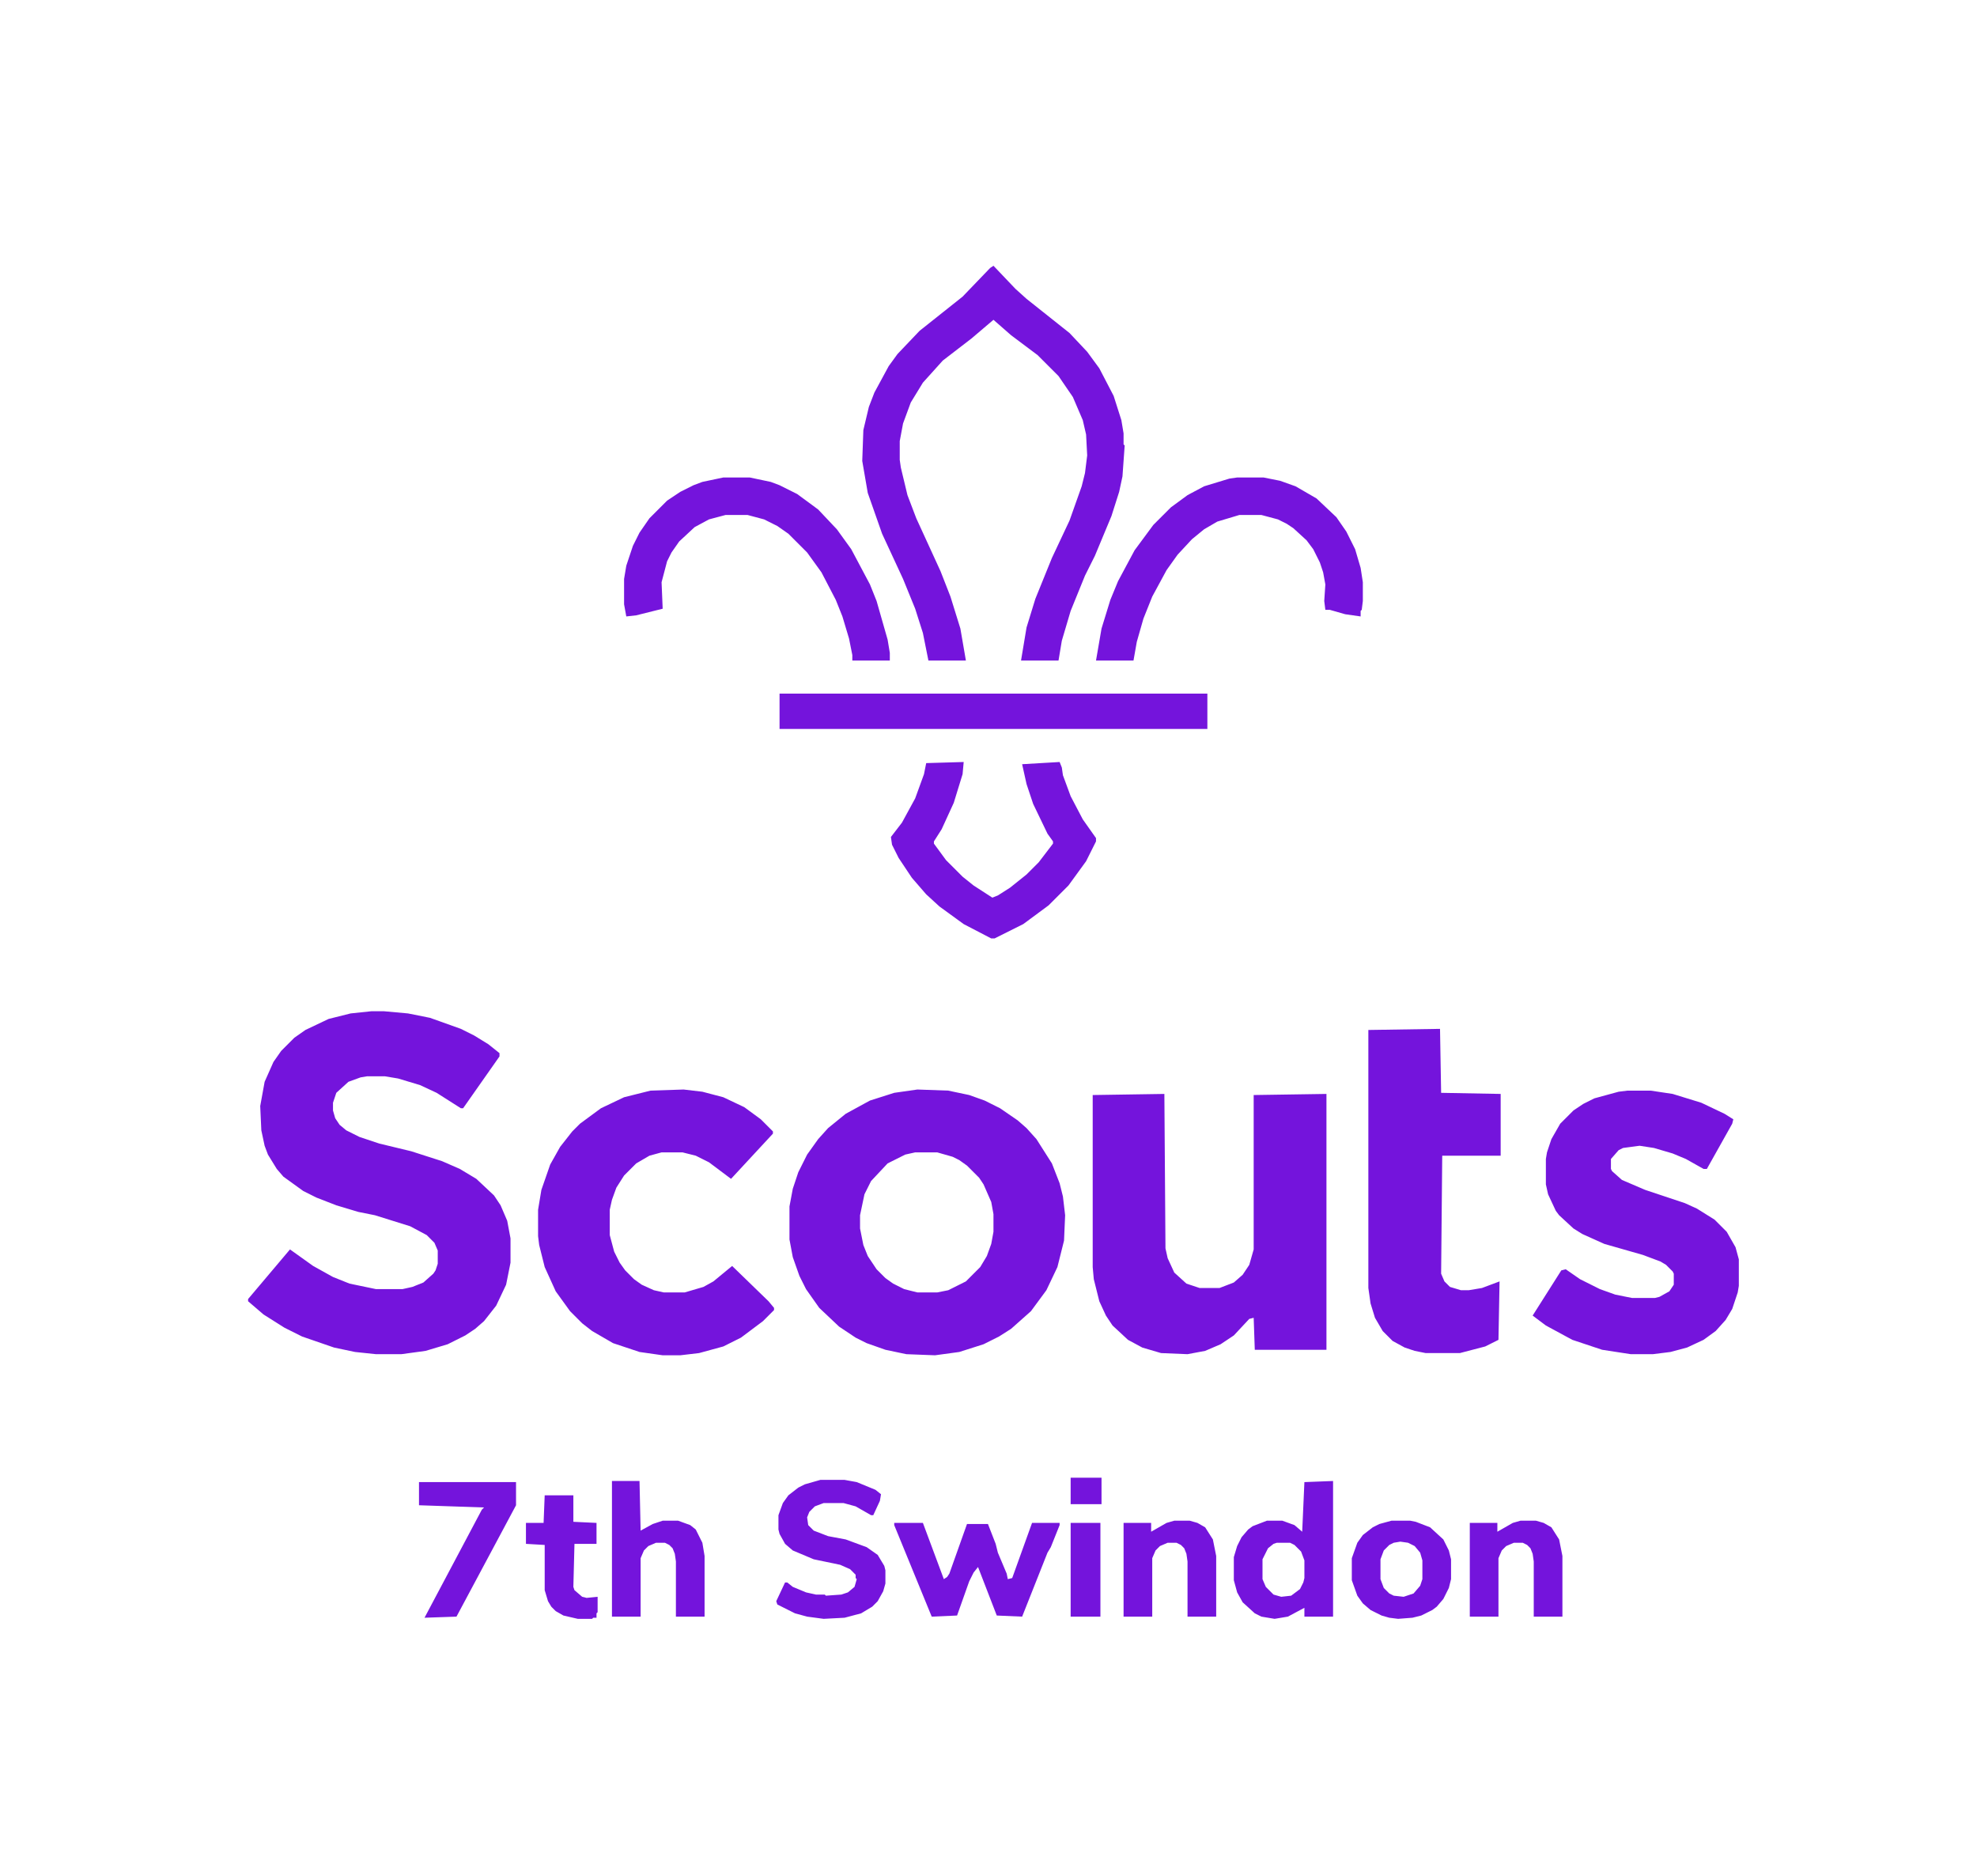
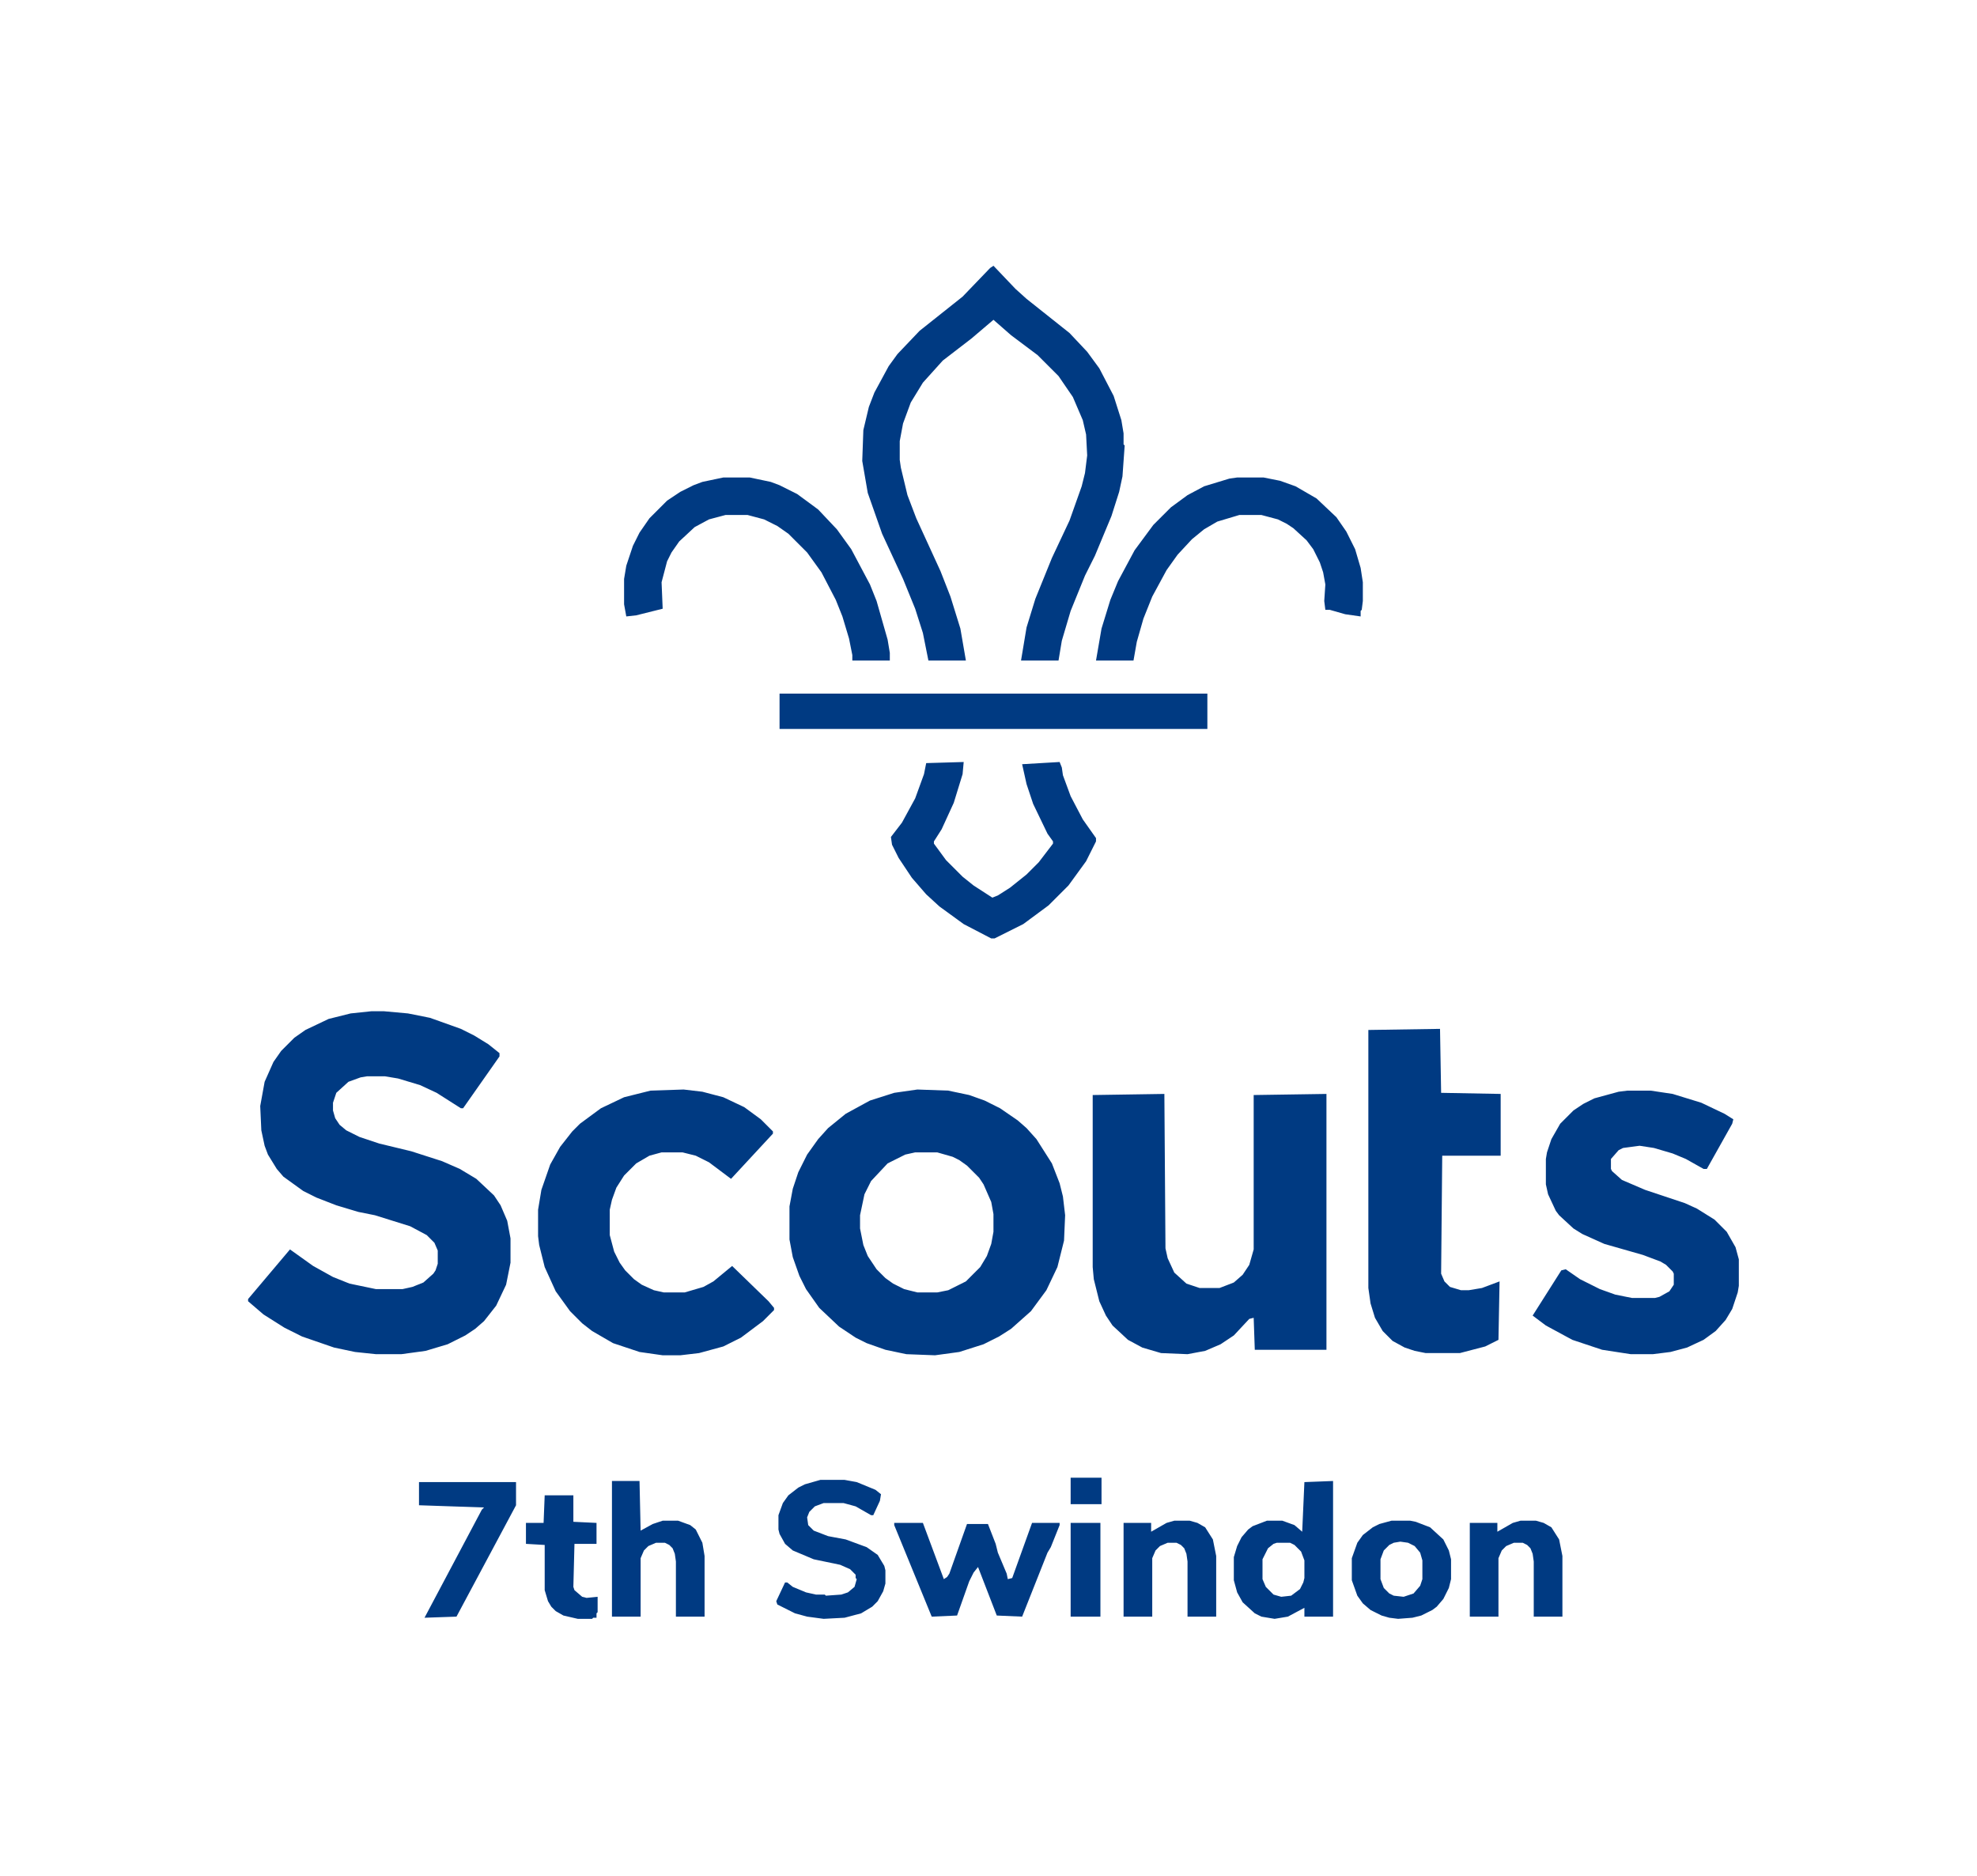
- <svg xmlns="http://www.w3.org/2000/svg" width="1793" height="1701" viewBox="0 0 1793 1701" role="img" aria-label="7th Swindon Scouts purple wordmark">
-   <path d="M 971 1381 L 971 1466 L 998 1466 L 998 1381 Z M 811 1381 L 811 1383 L 845 1466 L 868 1465 L 879 1434 L 883 1426 L 887 1421 L 904 1465 L 927 1466 L 950 1408 L 953 1403 L 961 1383 L 961 1381 L 936 1381 L 918 1431 L 914 1432 L 913 1427 L 905 1408 L 903 1400 L 896 1382 L 877 1382 L 861 1427 L 859 1430 L 856 1432 L 837 1381 Z M 1407 1385 L 1400 1381 L 1393 1379 L 1379 1379 L 1372 1381 L 1358 1389 L 1358 1381 L 1333 1381 L 1333 1466 L 1359 1466 L 1359 1413 L 1362 1406 L 1366 1402 L 1373 1399 L 1381 1399 L 1385 1401 L 1388 1404 L 1390 1409 L 1391 1416 L 1391 1466 L 1417 1466 L 1417 1411 L 1414 1396 Z M 1251 1382 L 1245 1385 L 1236 1392 L 1231 1399 L 1226 1413 L 1226 1433 L 1231 1447 L 1236 1454 L 1243 1460 L 1253 1465 L 1260 1467 L 1268 1468 L 1281 1467 L 1289 1465 L 1299 1460 L 1303 1457 L 1309 1450 L 1314 1440 L 1316 1432 L 1316 1414 L 1314 1406 L 1309 1396 L 1297 1385 L 1284 1380 L 1279 1379 L 1262 1379 Z M 1270 1398 L 1277 1399 L 1283 1402 L 1288 1408 L 1290 1415 L 1290 1432 L 1288 1438 L 1282 1445 L 1273 1448 L 1264 1447 L 1260 1445 L 1255 1440 L 1252 1432 L 1252 1414 L 1255 1406 L 1260 1401 L 1264 1399 Z M 1093 1385 L 1086 1381 L 1079 1379 L 1065 1379 L 1058 1381 L 1044 1389 L 1044 1381 L 1019 1381 L 1019 1466 L 1045 1466 L 1045 1413 L 1048 1406 L 1052 1402 L 1059 1399 L 1067 1399 L 1071 1401 L 1074 1404 L 1076 1409 L 1077 1416 L 1077 1466 L 1103 1466 L 1103 1411 L 1100 1396 Z M 494 1356 L 493 1381 L 477 1381 L 477 1400 L 494 1401 L 494 1442 L 497 1452 L 500 1457 L 504 1461 L 511 1465 L 524 1468 L 537 1468 L 538 1467 L 541 1467 L 541 1463 L 542 1462 L 542 1448 L 532 1449 L 528 1448 L 521 1442 L 520 1439 L 521 1400 L 541 1400 L 541 1381 L 520 1380 L 520 1356 Z M 468 1344 L 380 1344 L 380 1365 L 439 1367 L 437 1369 L 385 1467 L 414 1466 L 468 1365 Z M 1209 1343 L 1183 1344 L 1181 1389 L 1174 1383 L 1163 1379 L 1149 1379 L 1136 1384 L 1132 1387 L 1126 1394 L 1122 1402 L 1119 1412 L 1119 1433 L 1122 1444 L 1127 1453 L 1138 1463 L 1144 1466 L 1156 1468 L 1168 1466 L 1183 1458 L 1183 1466 L 1209 1466 Z M 1158 1399 L 1170 1399 L 1174 1401 L 1180 1407 L 1183 1415 L 1183 1431 L 1182 1435 L 1179 1441 L 1171 1447 L 1162 1448 L 1155 1446 L 1148 1439 L 1145 1432 L 1145 1414 L 1150 1404 L 1155 1400 Z M 555 1343 L 555 1466 L 581 1466 L 581 1413 L 584 1406 L 588 1402 L 595 1399 L 603 1399 L 607 1401 L 610 1404 L 612 1409 L 613 1416 L 613 1466 L 639 1466 L 639 1411 L 637 1399 L 631 1387 L 626 1383 L 615 1379 L 601 1379 L 592 1382 L 581 1388 L 580 1343 Z M 744 1342 L 730 1346 L 724 1349 L 715 1356 L 710 1363 L 706 1374 L 706 1387 L 707 1391 L 712 1400 L 719 1406 L 738 1414 L 762 1419 L 771 1423 L 776 1428 L 776 1431 L 777 1432 L 775 1439 L 769 1444 L 763 1446 L 749 1447 L 748 1446 L 740 1446 L 731 1444 L 719 1439 L 714 1435 L 712 1435 L 704 1452 L 705 1455 L 721 1463 L 732 1466 L 747 1468 L 766 1467 L 781 1463 L 791 1457 L 796 1452 L 801 1443 L 803 1436 L 803 1424 L 802 1420 L 796 1410 L 786 1403 L 767 1396 L 751 1393 L 738 1388 L 733 1383 L 732 1376 L 734 1371 L 739 1366 L 747 1363 L 765 1363 L 776 1366 L 790 1374 L 792 1374 L 798 1361 L 799 1355 L 794 1351 L 777 1344 L 766 1342 Z M 971 1340 L 971 1364 L 999 1364 L 999 1340 Z M 991 993 L 991 1149 L 992 1160 L 997 1180 L 1003 1193 L 1009 1202 L 1023 1215 L 1036 1222 L 1053 1227 L 1077 1228 L 1093 1225 L 1107 1219 L 1119 1211 L 1133 1196 L 1137 1195 L 1138 1224 L 1203 1224 L 1203 992 L 1137 993 L 1137 1133 L 1133 1147 L 1127 1156 L 1119 1163 L 1106 1168 L 1088 1168 L 1076 1164 L 1065 1154 L 1059 1141 L 1057 1132 L 1056 992 Z M 1468 990 L 1446 996 L 1436 1001 L 1427 1007 L 1415 1019 L 1407 1033 L 1403 1045 L 1402 1051 L 1402 1074 L 1404 1083 L 1411 1098 L 1414 1102 L 1427 1114 L 1435 1119 L 1455 1128 L 1490 1138 L 1506 1144 L 1511 1147 L 1517 1153 L 1518 1155 L 1518 1165 L 1514 1171 L 1505 1176 L 1501 1177 L 1480 1177 L 1465 1174 L 1451 1169 L 1433 1160 L 1420 1151 L 1416 1152 L 1390 1193 L 1402 1202 L 1426 1215 L 1453 1224 L 1479 1228 L 1499 1228 L 1515 1226 L 1530 1222 L 1545 1215 L 1556 1207 L 1565 1197 L 1571 1187 L 1576 1172 L 1577 1166 L 1577 1142 L 1574 1131 L 1566 1117 L 1555 1106 L 1539 1096 L 1528 1091 L 1492 1079 L 1471 1070 L 1462 1062 L 1461 1060 L 1461 1051 L 1468 1043 L 1472 1041 L 1487 1039 L 1500 1041 L 1517 1046 L 1529 1051 L 1545 1060 L 1548 1060 L 1571 1019 L 1572 1015 L 1564 1010 L 1543 1000 L 1517 992 L 1497 989 L 1476 989 Z M 832 988 L 811 991 L 789 998 L 767 1010 L 751 1023 L 742 1033 L 732 1047 L 724 1063 L 719 1078 L 716 1094 L 716 1124 L 719 1140 L 725 1157 L 731 1169 L 743 1186 L 761 1203 L 776 1213 L 786 1218 L 803 1224 L 822 1228 L 848 1229 L 870 1226 L 892 1219 L 906 1212 L 917 1205 L 935 1189 L 949 1170 L 959 1149 L 965 1125 L 966 1102 L 964 1085 L 961 1073 L 954 1055 L 940 1033 L 931 1023 L 923 1016 L 907 1005 L 893 998 L 879 993 L 860 989 Z M 821 1047 L 830 1045 L 850 1045 L 864 1049 L 870 1052 L 877 1057 L 888 1068 L 892 1074 L 899 1090 L 901 1101 L 901 1117 L 899 1128 L 895 1139 L 889 1149 L 876 1162 L 860 1170 L 850 1172 L 832 1172 L 820 1169 L 810 1164 L 803 1159 L 795 1151 L 787 1139 L 783 1129 L 780 1114 L 780 1102 L 784 1083 L 790 1071 L 805 1055 Z M 590 989 L 566 995 L 545 1005 L 526 1019 L 519 1026 L 508 1040 L 499 1056 L 491 1079 L 488 1097 L 488 1121 L 489 1129 L 494 1149 L 504 1171 L 517 1189 L 528 1200 L 537 1207 L 556 1218 L 580 1226 L 601 1229 L 617 1229 L 634 1227 L 656 1221 L 672 1213 L 692 1198 L 702 1188 L 702 1186 L 697 1180 L 664 1148 L 647 1162 L 638 1167 L 621 1172 L 602 1172 L 593 1170 L 582 1165 L 575 1160 L 567 1152 L 562 1145 L 557 1135 L 553 1120 L 553 1097 L 555 1088 L 559 1077 L 566 1066 L 577 1055 L 589 1048 L 600 1045 L 619 1045 L 631 1048 L 643 1054 L 663 1069 L 701 1028 L 701 1026 L 690 1015 L 675 1004 L 656 995 L 637 990 L 620 988 Z M 1241 934 L 1241 1168 L 1243 1182 L 1247 1195 L 1254 1207 L 1263 1216 L 1274 1222 L 1283 1225 L 1293 1227 L 1324 1227 L 1347 1221 L 1359 1215 L 1360 1162 L 1344 1168 L 1332 1170 L 1325 1170 L 1315 1167 L 1310 1162 L 1307 1155 L 1308 1048 L 1361 1048 L 1361 992 L 1307 991 L 1306 933 Z M 318 919 L 298 924 L 277 934 L 267 941 L 255 953 L 248 963 L 240 981 L 236 1003 L 237 1025 L 240 1039 L 243 1047 L 251 1060 L 257 1067 L 275 1080 L 287 1086 L 305 1093 L 325 1099 L 340 1102 L 372 1112 L 387 1120 L 394 1127 L 397 1134 L 397 1146 L 395 1152 L 393 1155 L 384 1163 L 374 1167 L 365 1169 L 341 1169 L 317 1164 L 302 1158 L 284 1148 L 263 1133 L 225 1178 L 225 1180 L 239 1192 L 258 1204 L 274 1212 L 303 1222 L 322 1226 L 341 1228 L 364 1228 L 386 1225 L 406 1219 L 422 1211 L 431 1205 L 439 1198 L 450 1184 L 459 1165 L 463 1145 L 463 1123 L 460 1107 L 454 1093 L 448 1084 L 432 1069 L 417 1060 L 401 1053 L 373 1044 L 344 1037 L 326 1031 L 314 1025 L 308 1020 L 304 1014 L 302 1007 L 302 1000 L 305 991 L 316 981 L 327 977 L 333 976 L 349 976 L 361 978 L 381 984 L 396 991 L 418 1005 L 420 1005 L 453 958 L 453 955 L 443 947 L 430 939 L 418 933 L 390 923 L 370 919 L 348 917 L 337 917 Z M 840 692 L 838 702 L 830 724 L 818 746 L 808 759 L 809 766 L 815 778 L 827 796 L 840 811 L 852 822 L 874 838 L 899 851 L 902 851 L 928 838 L 951 821 L 969 803 L 985 781 L 994 763 L 994 760 L 982 743 L 971 722 L 964 703 L 963 696 L 961 691 L 927 693 L 931 711 L 937 729 L 950 756 L 955 763 L 955 765 L 942 782 L 931 793 L 916 805 L 905 812 L 900 814 L 883 803 L 873 795 L 858 780 L 847 765 L 847 763 L 854 752 L 865 728 L 873 702 L 874 691 Z M 707 629 L 707 661 L 1095 661 L 1095 629 Z M 1229 498 L 1221 482 L 1212 469 L 1194 452 L 1175 441 L 1161 436 L 1146 433 L 1122 433 L 1115 434 L 1092 441 L 1077 449 L 1062 460 L 1046 476 L 1029 499 L 1014 527 L 1007 544 L 999 570 L 994 599 L 1028 599 L 1031 582 L 1037 561 L 1045 541 L 1058 517 L 1068 503 L 1081 489 L 1092 480 L 1104 473 L 1124 467 L 1144 467 L 1159 471 L 1167 475 L 1173 479 L 1185 490 L 1191 498 L 1197 510 L 1200 519 L 1202 530 L 1201 545 L 1202 553 L 1206 553 L 1220 557 L 1234 559 L 1234 554 L 1235 553 L 1236 545 L 1236 528 L 1234 515 Z M 574 495 L 568 513 L 566 525 L 566 548 L 568 559 L 577 558 L 601 552 L 600 528 L 605 509 L 609 501 L 616 491 L 630 478 L 643 471 L 658 467 L 678 467 L 693 471 L 705 477 L 715 484 L 732 501 L 745 519 L 758 544 L 764 559 L 770 579 L 773 594 L 773 599 L 807 599 L 807 592 L 805 580 L 795 545 L 789 530 L 772 498 L 759 480 L 742 462 L 723 448 L 707 440 L 699 437 L 680 433 L 656 433 L 637 437 L 629 440 L 617 446 L 605 454 L 589 470 L 580 483 Z M 901 241 L 898 243 L 873 269 L 834 300 L 814 321 L 806 332 L 793 356 L 788 369 L 783 390 L 782 418 L 787 447 L 800 484 L 819 525 L 830 552 L 837 574 L 842 599 L 876 599 L 871 570 L 862 541 L 853 518 L 831 470 L 823 449 L 817 424 L 816 417 L 816 400 L 819 384 L 826 365 L 837 347 L 855 327 L 881 307 L 901 290 L 917 304 L 941 322 L 960 341 L 973 360 L 982 381 L 985 394 L 986 413 L 984 429 L 981 441 L 970 472 L 954 506 L 939 543 L 931 569 L 926 599 L 960 599 L 963 581 L 971 554 L 984 522 L 993 504 L 1008 468 L 1015 446 L 1018 432 L 1020 404 L 1019 403 L 1019 393 L 1017 381 L 1010 359 L 997 334 L 986 319 L 970 302 L 931 271 L 921 262 Z" fill="#7414DC" fill-rule="evenodd" />
+ <svg xmlns="http://www.w3.org/2000/svg" width="1793" height="1701" viewBox="0 0 1793 1701" role="img" aria-label="7th Swindon Scouts blue wordmark">
+   <path d="M 971 1381 L 971 1466 L 998 1466 L 998 1381 Z M 811 1381 L 811 1383 L 845 1466 L 868 1465 L 879 1434 L 883 1426 L 887 1421 L 904 1465 L 927 1466 L 950 1408 L 953 1403 L 961 1383 L 961 1381 L 936 1381 L 918 1431 L 914 1432 L 913 1427 L 905 1408 L 903 1400 L 896 1382 L 877 1382 L 861 1427 L 859 1430 L 856 1432 L 837 1381 Z M 1407 1385 L 1400 1381 L 1393 1379 L 1379 1379 L 1372 1381 L 1358 1389 L 1358 1381 L 1333 1381 L 1333 1466 L 1359 1466 L 1359 1413 L 1362 1406 L 1366 1402 L 1373 1399 L 1381 1399 L 1385 1401 L 1388 1404 L 1390 1409 L 1391 1416 L 1391 1466 L 1417 1466 L 1417 1411 L 1414 1396 Z M 1251 1382 L 1245 1385 L 1236 1392 L 1231 1399 L 1226 1413 L 1226 1433 L 1231 1447 L 1236 1454 L 1243 1460 L 1253 1465 L 1260 1467 L 1268 1468 L 1281 1467 L 1289 1465 L 1299 1460 L 1303 1457 L 1309 1450 L 1314 1440 L 1316 1432 L 1316 1414 L 1314 1406 L 1309 1396 L 1297 1385 L 1284 1380 L 1279 1379 L 1262 1379 Z M 1270 1398 L 1277 1399 L 1283 1402 L 1288 1408 L 1290 1415 L 1290 1432 L 1288 1438 L 1282 1445 L 1273 1448 L 1264 1447 L 1260 1445 L 1255 1440 L 1252 1432 L 1252 1414 L 1255 1406 L 1260 1401 L 1264 1399 Z M 1093 1385 L 1086 1381 L 1079 1379 L 1065 1379 L 1058 1381 L 1044 1389 L 1044 1381 L 1019 1381 L 1019 1466 L 1045 1466 L 1045 1413 L 1048 1406 L 1052 1402 L 1059 1399 L 1067 1399 L 1071 1401 L 1074 1404 L 1076 1409 L 1077 1416 L 1077 1466 L 1103 1466 L 1103 1411 L 1100 1396 Z M 494 1356 L 493 1381 L 477 1381 L 477 1400 L 494 1401 L 494 1442 L 497 1452 L 500 1457 L 504 1461 L 511 1465 L 524 1468 L 537 1468 L 538 1467 L 541 1467 L 541 1463 L 542 1462 L 542 1448 L 532 1449 L 528 1448 L 521 1442 L 520 1439 L 521 1400 L 541 1400 L 541 1381 L 520 1380 L 520 1356 Z M 468 1344 L 380 1344 L 380 1365 L 439 1367 L 437 1369 L 385 1467 L 414 1466 L 468 1365 Z M 1209 1343 L 1183 1344 L 1181 1389 L 1174 1383 L 1163 1379 L 1149 1379 L 1136 1384 L 1132 1387 L 1126 1394 L 1122 1402 L 1119 1412 L 1119 1433 L 1122 1444 L 1127 1453 L 1138 1463 L 1144 1466 L 1156 1468 L 1168 1466 L 1183 1458 L 1183 1466 L 1209 1466 Z M 1158 1399 L 1170 1399 L 1174 1401 L 1180 1407 L 1183 1415 L 1183 1431 L 1182 1435 L 1179 1441 L 1171 1447 L 1162 1448 L 1155 1446 L 1148 1439 L 1145 1432 L 1145 1414 L 1150 1404 L 1155 1400 Z M 555 1343 L 555 1466 L 581 1466 L 581 1413 L 584 1406 L 588 1402 L 595 1399 L 603 1399 L 607 1401 L 610 1404 L 612 1409 L 613 1416 L 613 1466 L 639 1466 L 639 1411 L 637 1399 L 631 1387 L 626 1383 L 615 1379 L 601 1379 L 592 1382 L 581 1388 L 580 1343 Z M 744 1342 L 730 1346 L 724 1349 L 715 1356 L 710 1363 L 706 1374 L 706 1387 L 707 1391 L 712 1400 L 719 1406 L 738 1414 L 762 1419 L 771 1423 L 776 1428 L 776 1431 L 777 1432 L 775 1439 L 769 1444 L 763 1446 L 749 1447 L 748 1446 L 740 1446 L 731 1444 L 719 1439 L 714 1435 L 712 1435 L 704 1452 L 705 1455 L 721 1463 L 732 1466 L 747 1468 L 766 1467 L 781 1463 L 791 1457 L 796 1452 L 801 1443 L 803 1436 L 803 1424 L 802 1420 L 796 1410 L 786 1403 L 767 1396 L 751 1393 L 738 1388 L 733 1383 L 732 1376 L 734 1371 L 739 1366 L 747 1363 L 765 1363 L 776 1366 L 790 1374 L 792 1374 L 798 1361 L 799 1355 L 794 1351 L 777 1344 L 766 1342 Z M 971 1340 L 971 1364 L 999 1364 L 999 1340 Z M 991 993 L 991 1149 L 992 1160 L 997 1180 L 1003 1193 L 1009 1202 L 1023 1215 L 1036 1222 L 1053 1227 L 1077 1228 L 1093 1225 L 1107 1219 L 1119 1211 L 1133 1196 L 1137 1195 L 1138 1224 L 1203 1224 L 1203 992 L 1137 993 L 1137 1133 L 1133 1147 L 1127 1156 L 1119 1163 L 1106 1168 L 1088 1168 L 1076 1164 L 1065 1154 L 1059 1141 L 1057 1132 L 1056 992 Z M 1468 990 L 1446 996 L 1436 1001 L 1427 1007 L 1415 1019 L 1407 1033 L 1403 1045 L 1402 1051 L 1402 1074 L 1404 1083 L 1411 1098 L 1414 1102 L 1427 1114 L 1435 1119 L 1455 1128 L 1490 1138 L 1506 1144 L 1511 1147 L 1517 1153 L 1518 1155 L 1518 1165 L 1514 1171 L 1505 1176 L 1501 1177 L 1480 1177 L 1465 1174 L 1451 1169 L 1433 1160 L 1420 1151 L 1416 1152 L 1390 1193 L 1402 1202 L 1426 1215 L 1453 1224 L 1479 1228 L 1499 1228 L 1515 1226 L 1530 1222 L 1545 1215 L 1556 1207 L 1565 1197 L 1571 1187 L 1576 1172 L 1577 1166 L 1577 1142 L 1574 1131 L 1566 1117 L 1555 1106 L 1539 1096 L 1528 1091 L 1492 1079 L 1471 1070 L 1462 1062 L 1461 1060 L 1461 1051 L 1468 1043 L 1472 1041 L 1487 1039 L 1500 1041 L 1517 1046 L 1529 1051 L 1545 1060 L 1548 1060 L 1571 1019 L 1572 1015 L 1564 1010 L 1543 1000 L 1517 992 L 1497 989 L 1476 989 Z M 832 988 L 811 991 L 789 998 L 767 1010 L 751 1023 L 742 1033 L 732 1047 L 724 1063 L 719 1078 L 716 1094 L 716 1124 L 719 1140 L 725 1157 L 731 1169 L 743 1186 L 761 1203 L 776 1213 L 786 1218 L 803 1224 L 822 1228 L 848 1229 L 870 1226 L 892 1219 L 906 1212 L 917 1205 L 935 1189 L 949 1170 L 959 1149 L 965 1125 L 966 1102 L 964 1085 L 961 1073 L 954 1055 L 940 1033 L 931 1023 L 923 1016 L 907 1005 L 893 998 L 879 993 L 860 989 Z M 821 1047 L 830 1045 L 850 1045 L 864 1049 L 870 1052 L 877 1057 L 888 1068 L 892 1074 L 899 1090 L 901 1101 L 901 1117 L 899 1128 L 895 1139 L 889 1149 L 876 1162 L 860 1170 L 850 1172 L 832 1172 L 820 1169 L 810 1164 L 803 1159 L 795 1151 L 787 1139 L 783 1129 L 780 1114 L 780 1102 L 784 1083 L 790 1071 L 805 1055 Z M 590 989 L 566 995 L 545 1005 L 526 1019 L 519 1026 L 508 1040 L 499 1056 L 491 1079 L 488 1097 L 488 1121 L 489 1129 L 494 1149 L 504 1171 L 517 1189 L 528 1200 L 537 1207 L 556 1218 L 580 1226 L 601 1229 L 617 1229 L 634 1227 L 656 1221 L 672 1213 L 692 1198 L 702 1188 L 702 1186 L 697 1180 L 664 1148 L 647 1162 L 638 1167 L 621 1172 L 602 1172 L 593 1170 L 582 1165 L 575 1160 L 567 1152 L 562 1145 L 557 1135 L 553 1120 L 553 1097 L 555 1088 L 559 1077 L 566 1066 L 577 1055 L 589 1048 L 600 1045 L 619 1045 L 631 1048 L 643 1054 L 663 1069 L 701 1028 L 701 1026 L 690 1015 L 675 1004 L 656 995 L 637 990 L 620 988 Z M 1241 934 L 1241 1168 L 1243 1182 L 1247 1195 L 1254 1207 L 1263 1216 L 1274 1222 L 1283 1225 L 1293 1227 L 1324 1227 L 1347 1221 L 1359 1215 L 1360 1162 L 1344 1168 L 1332 1170 L 1325 1170 L 1315 1167 L 1310 1162 L 1307 1155 L 1308 1048 L 1361 1048 L 1361 992 L 1307 991 L 1306 933 Z M 318 919 L 298 924 L 277 934 L 267 941 L 255 953 L 248 963 L 240 981 L 236 1003 L 237 1025 L 240 1039 L 243 1047 L 251 1060 L 257 1067 L 275 1080 L 287 1086 L 305 1093 L 325 1099 L 340 1102 L 372 1112 L 387 1120 L 394 1127 L 397 1134 L 397 1146 L 395 1152 L 393 1155 L 384 1163 L 374 1167 L 365 1169 L 341 1169 L 317 1164 L 302 1158 L 284 1148 L 263 1133 L 225 1178 L 225 1180 L 239 1192 L 258 1204 L 274 1212 L 303 1222 L 322 1226 L 341 1228 L 364 1228 L 386 1225 L 406 1219 L 422 1211 L 431 1205 L 439 1198 L 450 1184 L 459 1165 L 463 1145 L 463 1123 L 460 1107 L 454 1093 L 448 1084 L 432 1069 L 417 1060 L 401 1053 L 373 1044 L 344 1037 L 326 1031 L 314 1025 L 308 1020 L 304 1014 L 302 1007 L 302 1000 L 305 991 L 316 981 L 327 977 L 333 976 L 349 976 L 361 978 L 381 984 L 396 991 L 418 1005 L 420 1005 L 453 958 L 453 955 L 443 947 L 430 939 L 418 933 L 390 923 L 370 919 L 348 917 L 337 917 Z M 840 692 L 838 702 L 830 724 L 818 746 L 808 759 L 809 766 L 815 778 L 827 796 L 840 811 L 852 822 L 874 838 L 899 851 L 902 851 L 928 838 L 951 821 L 969 803 L 985 781 L 994 763 L 994 760 L 982 743 L 971 722 L 964 703 L 963 696 L 961 691 L 927 693 L 931 711 L 937 729 L 950 756 L 955 763 L 955 765 L 942 782 L 931 793 L 916 805 L 905 812 L 900 814 L 883 803 L 873 795 L 858 780 L 847 765 L 847 763 L 854 752 L 865 728 L 873 702 L 874 691 Z M 707 629 L 707 661 L 1095 661 L 1095 629 Z M 1229 498 L 1221 482 L 1212 469 L 1194 452 L 1175 441 L 1161 436 L 1146 433 L 1122 433 L 1115 434 L 1092 441 L 1077 449 L 1062 460 L 1046 476 L 1029 499 L 1014 527 L 1007 544 L 999 570 L 994 599 L 1028 599 L 1031 582 L 1037 561 L 1045 541 L 1058 517 L 1068 503 L 1081 489 L 1092 480 L 1104 473 L 1124 467 L 1144 467 L 1159 471 L 1167 475 L 1173 479 L 1185 490 L 1191 498 L 1197 510 L 1200 519 L 1202 530 L 1201 545 L 1202 553 L 1206 553 L 1220 557 L 1234 559 L 1234 554 L 1235 553 L 1236 545 L 1236 528 L 1234 515 Z M 574 495 L 568 513 L 566 525 L 566 548 L 568 559 L 577 558 L 601 552 L 600 528 L 605 509 L 609 501 L 616 491 L 630 478 L 643 471 L 658 467 L 678 467 L 693 471 L 705 477 L 715 484 L 732 501 L 745 519 L 758 544 L 764 559 L 770 579 L 773 594 L 773 599 L 807 599 L 807 592 L 805 580 L 795 545 L 789 530 L 772 498 L 759 480 L 742 462 L 723 448 L 707 440 L 699 437 L 680 433 L 656 433 L 637 437 L 629 440 L 617 446 L 605 454 L 589 470 L 580 483 Z M 901 241 L 898 243 L 873 269 L 834 300 L 814 321 L 806 332 L 793 356 L 788 369 L 783 390 L 782 418 L 787 447 L 800 484 L 819 525 L 830 552 L 837 574 L 842 599 L 876 599 L 871 570 L 862 541 L 853 518 L 831 470 L 823 449 L 817 424 L 816 417 L 816 400 L 819 384 L 826 365 L 837 347 L 855 327 L 881 307 L 901 290 L 917 304 L 941 322 L 960 341 L 973 360 L 982 381 L 985 394 L 986 413 L 984 429 L 981 441 L 970 472 L 954 506 L 939 543 L 931 569 L 926 599 L 960 599 L 963 581 L 971 554 L 984 522 L 993 504 L 1008 468 L 1015 446 L 1018 432 L 1020 404 L 1019 403 L 1019 393 L 1017 381 L 1010 359 L 997 334 L 986 319 L 970 302 L 931 271 L 921 262 Z" fill="#003A82" fill-rule="evenodd" />
</svg>
